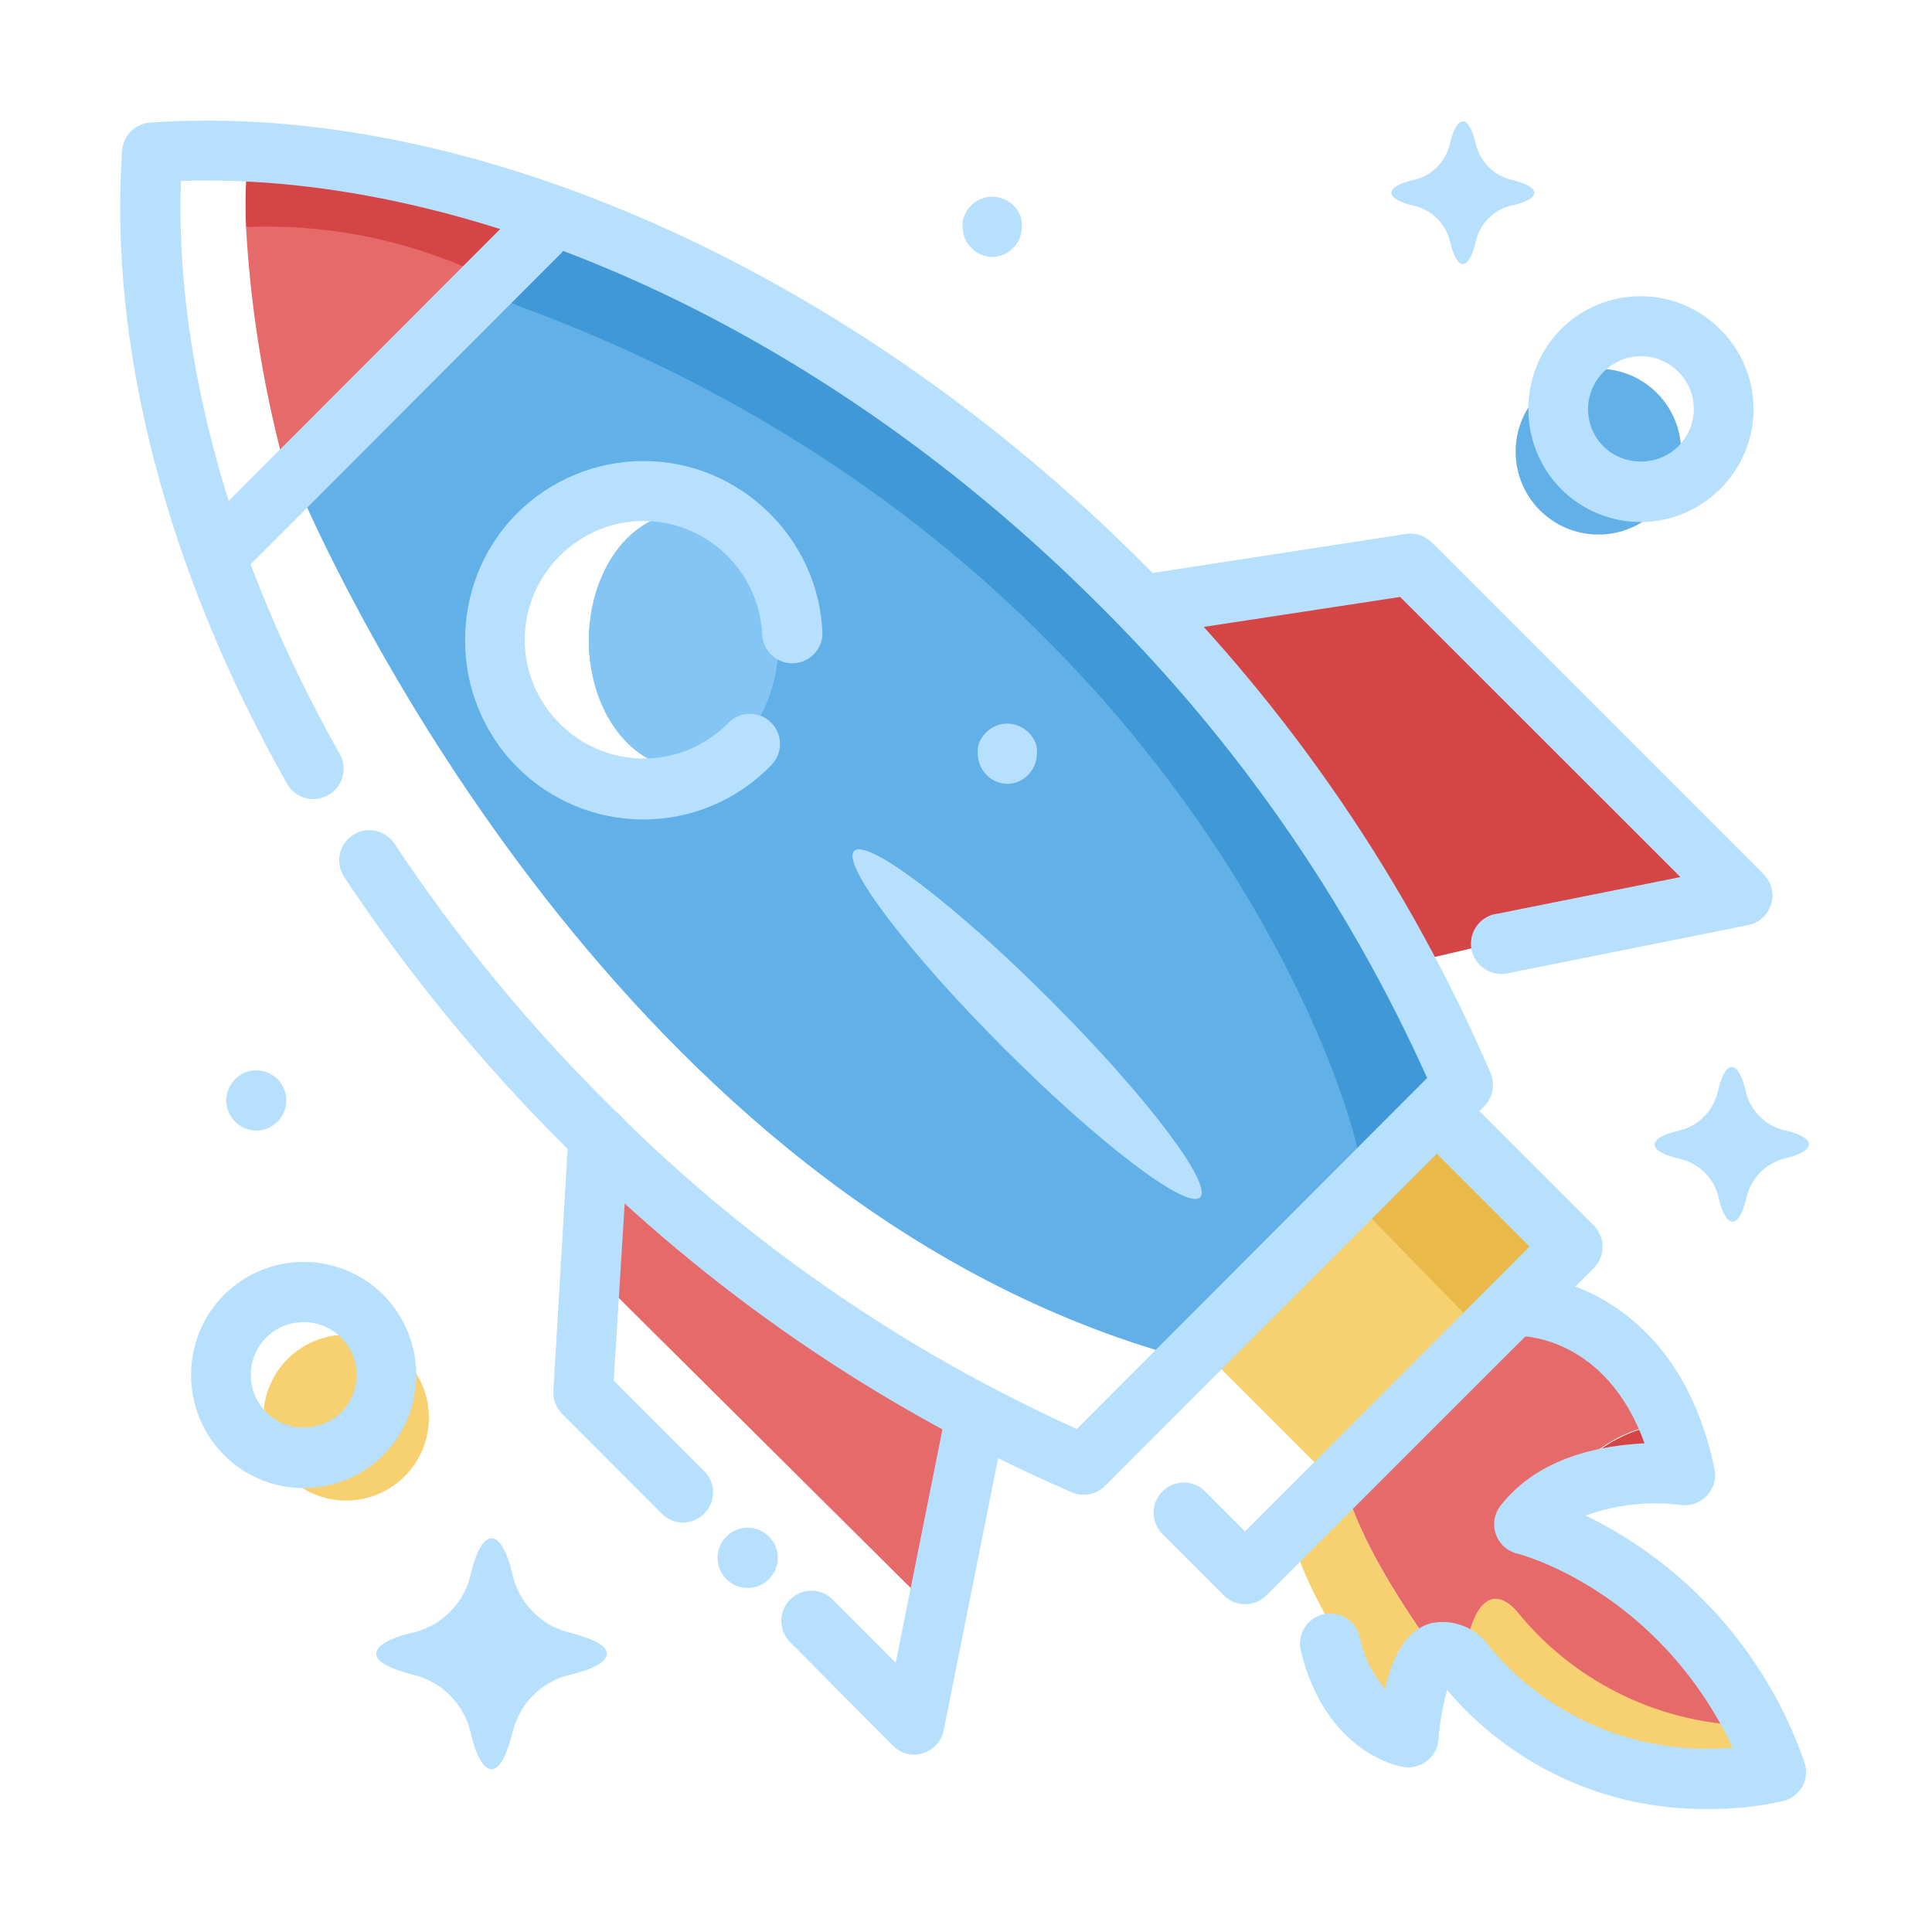
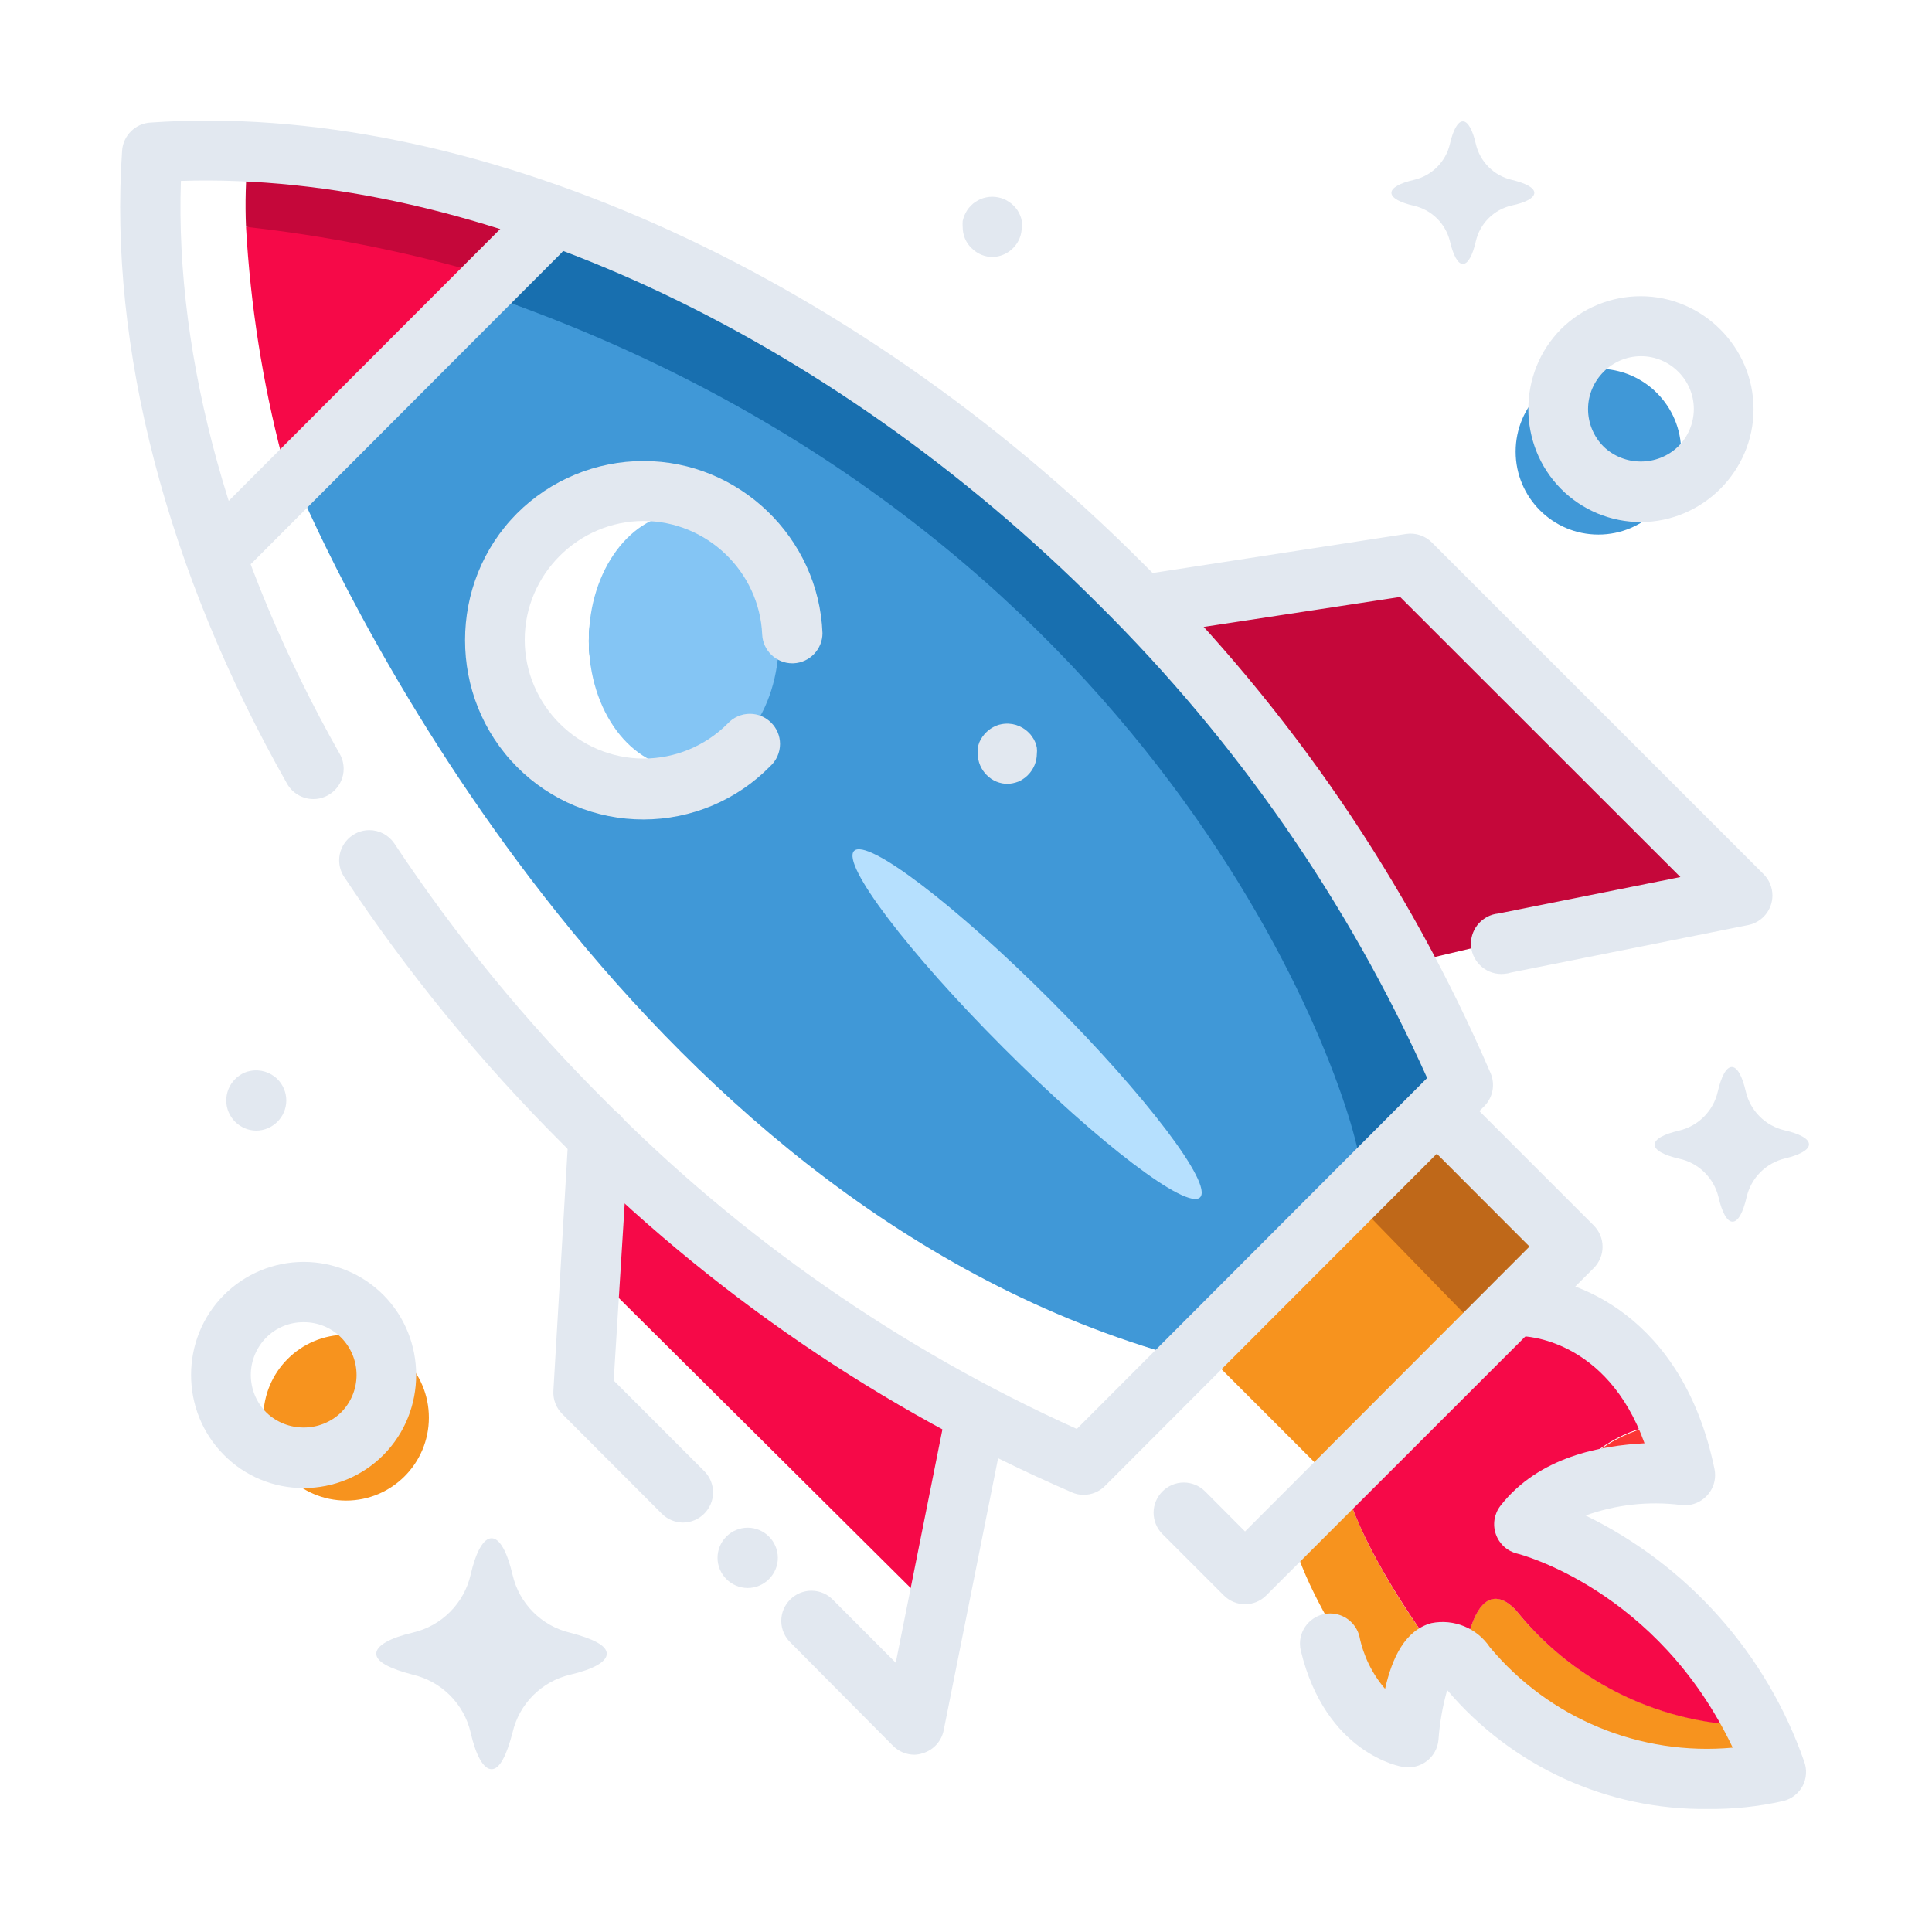
<svg xmlns="http://www.w3.org/2000/svg" width="100%" height="100%" viewBox="0 0 534 534" version="1.1" xml:space="preserve" style="fill-rule:evenodd;clip-rule:evenodd;stroke-linejoin:round;stroke-miterlimit:2;">
  <g>
-     <rect x="0" y="0" width="534" height="534" style="fill:none;" />
-     <g>
-       <path d="M356.958,424.083C362.625,447.417 389.125,480.167 389.125,480.167C390.625,464.083 393.875,458.292 397.042,456.875C388.708,445.583 375.417,425.458 371.542,409.583L356.958,424.083Z" style="fill:rgb(247,208,112);fill-rule:nonzero;" />
-       <path d="M419.625,445.833C419.625,445.833 408.583,430.708 404.375,459.5C404.631,459.775 404.868,460.067 405.083,460.375C439.958,502.583 490.583,489.542 490.583,489.542C488.967,485.196 487.089,480.952 484.958,476.833C459.666,476.747 435.689,465.37 419.625,445.833Z" style="fill:rgb(247,208,112);fill-rule:nonzero;" />
-       <path d="M379.167,329.333L331.25,372.083L367.25,408.083L412.5,362.667L379.167,329.333Z" style="fill:rgb(247,208,112);fill-rule:nonzero;" />
-       <ellipse cx="95.667" cy="391.833" rx="22.875" ry="22.917" style="fill:rgb(247,208,112);" />
-     </g>
-     <g>
-       <path d="M435.667,406.75C437.84,407.349 439.982,408.058 442.083,408.875C449.754,407.178 457.656,406.783 465.458,407.708C464.501,402.843 463.106,398.073 461.292,393.458C451.359,394.419 442.173,399.184 435.667,406.75Z" style="fill:rgb(214,69,69);fill-rule:nonzero;" />
-       <path d="M411.583,260.958L388.458,266.417L314.958,161.292L383.208,156.042L467.208,234.875L477.708,245.375L411.583,260.958" style="fill:rgb(214,69,69);fill-rule:nonzero;" />
-       <path d="M152.292,56.167C94.542,40.375 68.542,42.917 68.542,42.917C67.901,49.493 67.72,56.107 68,62.708C89.548,65.086 110.859,69.267 131.708,75.208C126.904,83.068 121.028,90.22 114.25,96.458C130.583,82.208 147.333,66.042 152.292,56.167Z" style="fill:rgb(214,69,69);fill-rule:nonzero;" />
-     </g>
-     <path d="M397.042,456.875C400.917,462.208 403.625,465.583 403.625,465.583C403.819,463.417 404.069,461.417 404.375,459.583C403.042,458.333 400,455.5 397.042,456.875Z" style="fill:rgb(214,69,69);fill-rule:nonzero;" />
-     <g>
-       <path d="M419.625,445.833C435.664,465.417 459.645,476.841 484.958,476.958C472.266,450.393 449.157,430.21 421.125,421.208C426.446,414.796 433.797,410.386 441.958,408.708C439.857,407.891 437.715,407.182 435.542,406.583C442.017,399.045 451.154,394.283 461.042,393.292C447.958,360.75 420.292,360.833 420.292,360.833L371.542,409.583C375.417,425.458 388.833,445.583 397.042,456.875C400.083,455.5 403.042,458.125 404.375,459.583C408.583,430.792 419.625,445.833 419.625,445.833ZM257.958,445.125L267.708,387.25C266.75,386.708 194.833,346.167 168,323.708L168,355.75L257.958,445.125Z" style="fill:rgb(230,106,106);fill-rule:nonzero;" />
-       <path d="M131.708,75.25C111.754,66.125 89.923,61.842 68,62.75C69.211,84.265 72.561,105.607 78,126.458C83.439,147.31 95.833,112.5 114.25,96.5C121.028,90.262 126.904,83.11 131.708,75.25Z" style="fill:rgb(230,106,106);fill-rule:nonzero;" />
-     </g>
-     <g>
-       <path d="M376.208,323.542L398.667,302.25C394.5,289.292 338.875,131.958 162.75,61.417L82.125,134.083C82.333,134.5 82.583,135.125 82.833,135.667L140.625,83.583C313.708,152.958 370.25,306.083 376.208,323.542Z" style="fill:rgb(64,152,215);fill-rule:nonzero;" />
-     </g>
-     <g>
-       <path d="M429.875,344.542L397.125,307.083L330.958,371.792L331.25,372.083L373.375,330.875L408.333,366.833L429.875,344.542Z" style="fill:rgb(233,185,73);fill-rule:nonzero;" />
-     </g>
-     <g>
-       <path d="M140.625,83.583L82.833,135.667C93.75,160.667 172.292,330.375 322.833,374.125L376.208,323.542C375,304.167 325,150 140.625,83.583ZM189,212.5C185.594,213.524 182.057,214.044 178.5,214.042C158.317,214.042 141.708,197.433 141.708,177.25C141.708,157.067 158.317,140.458 178.5,140.458C182.057,140.456 185.594,140.976 189,142C173.465,146.644 162.747,161.036 162.747,177.25C162.747,193.464 173.465,207.856 189,212.5Z" style="fill:rgb(98,176,232);fill-rule:nonzero;" />
-       <ellipse cx="441.792" cy="124.833" rx="22.875" ry="22.917" style="fill:rgb(98,176,232);" />
-     </g>
-     <g>
-       <ellipse cx="189" cy="177.042" rx="26.25" ry="35.25" style="fill:rgb(132,197,244);" />
-     </g>
-     <g>
-       <path d="M299.5,413.167C298.396,413.171 297.303,412.944 296.292,412.5C243.562,389.696 195.716,356.945 155.375,316.042C132.833,293.536 112.62,268.814 95.042,242.25C94.193,240.914 93.743,239.364 93.743,237.782C93.743,233.211 97.504,229.449 102.076,229.449C104.827,229.449 107.407,230.811 108.958,233.083C125.915,258.68 145.417,282.495 167.167,304.167C204.682,342.214 248.914,372.997 297.625,394.958L394.458,297.958C372.546,249.21 341.838,204.913 303.875,167.292C228.417,91.667 131.875,47.375 50,50C48.333,99.208 63.792,155.167 93.875,208.333C94.604,209.601 94.987,211.038 94.987,212.5C94.987,217.087 91.212,220.862 86.625,220.862C83.635,220.862 80.865,219.259 79.375,216.667C46.042,157.875 30,95.833 33.75,41.667C34.02,37.454 37.45,34.077 41.667,33.875C129.583,27.75 234.708,74.375 315.75,155.542C356.583,195.961 389.261,243.861 412,296.625C413.321,299.733 412.627,303.351 410.25,305.75L305.417,410.708C303.851,412.283 301.72,413.168 299.5,413.167Z" style="fill:rgb(182,224,254);fill-rule:nonzero;" />
-       <path d="M344.125,443.417C341.919,443.407 339.805,442.523 338.25,440.958L321.292,424C319.729,422.437 318.85,420.315 318.85,418.104C318.85,413.53 322.613,409.766 327.188,409.766C329.398,409.766 331.52,410.645 333.083,412.208L344.125,423.292L422.75,344.542L391.208,312.958C389.826,311.427 389.06,309.436 389.06,307.374C389.06,302.802 392.822,299.04 397.393,299.04C399.466,299.04 401.466,299.814 403,301.208L440.5,338.708C442.064,340.271 442.944,342.393 442.944,344.604C442.944,346.815 442.064,348.938 440.5,350.5L350,440.958C348.435,442.533 346.303,443.418 344.083,443.417L344.125,443.417ZM252.708,485C250.503,484.991 248.388,484.106 246.833,482.542L218.667,454.167C216.931,452.588 215.94,450.348 215.94,448.001C215.94,443.43 219.702,439.668 224.273,439.668C226.63,439.668 228.879,440.668 230.458,442.417L247.583,459.583L261.167,391.667C261.804,387.634 265.315,384.634 269.398,384.634C273.969,384.634 277.731,388.396 277.731,392.967C277.731,393.624 277.654,394.278 277.5,394.917L260.833,478.25C260.23,481.255 258.016,483.693 255.083,484.583C254.318,484.843 253.517,484.983 252.708,485ZM206.667,438.917L206.66,438.917C202.088,438.917 198.327,435.155 198.327,430.583C198.327,428.362 199.215,426.231 200.792,424.667C202.352,423.119 204.463,422.25 206.66,422.25C211.232,422.25 214.993,426.012 214.993,430.583C214.993,435.152 211.236,438.913 206.667,438.917ZM188.792,420.833C186.586,420.824 184.472,419.939 182.917,418.375L155.375,390.792C153.698,389.109 152.818,386.788 152.958,384.417L157.125,313.583C157.377,309.192 161.06,305.715 165.458,305.715C170.037,305.715 173.805,309.483 173.805,314.063C173.805,314.222 173.801,314.382 173.792,314.542L169.625,381.583L194.625,406.583C196.202,408.147 197.09,410.279 197.09,412.5C197.09,417.058 193.35,420.814 188.792,420.833ZM415.75,269.167C415.48,269.193 415.209,269.206 414.938,269.206C410.344,269.206 406.565,265.427 406.565,260.833C406.565,256.546 409.858,252.916 414.125,252.5L464.458,242.417L387,165L321.417,175C320.996,175.064 320.571,175.096 320.146,175.096C315.521,175.096 311.716,171.291 311.716,166.667C311.716,162.52 314.776,158.958 318.875,158.333L388.625,147.583C391.254,147.186 393.92,148.069 395.792,149.958L487.458,241.625C489.019,243.187 489.896,245.307 489.896,247.515C489.896,251.436 487.128,254.853 483.292,255.667L417.708,268.792C417.074,269 416.416,269.126 415.75,269.167ZM63.792,157.958C61.592,157.96 59.479,157.091 57.917,155.542C56.352,153.979 55.473,151.857 55.473,149.646C55.473,147.435 56.352,145.312 57.917,143.75L142.875,58.667C144.454,56.918 146.704,55.918 149.06,55.918C153.632,55.918 157.393,59.68 157.393,64.251C157.393,66.598 156.403,68.838 154.667,70.417L69.708,155.542C68.136,157.101 66.006,157.971 63.792,157.958ZM177.875,226.5C164.739,226.525 152.126,221.284 142.875,211.958C123.76,192.703 123.76,161.172 142.875,141.917C152.154,132.641 164.751,127.424 177.871,127.424C204.3,127.424 226.306,148.591 227.333,175C227.338,179.433 223.804,183.134 219.375,183.333C219.247,183.339 219.12,183.342 218.992,183.342C214.559,183.342 210.861,179.804 210.667,175.375C209.895,157.927 195.33,143.993 177.865,143.993C159.854,143.993 145.032,158.814 145.032,176.826C145.032,194.838 159.854,209.66 177.865,209.66C186.571,209.66 194.928,206.198 201.083,200.042C202.663,198.293 204.912,197.293 207.268,197.293C211.84,197.293 215.602,201.055 215.602,205.626C215.602,207.973 214.611,210.213 212.875,211.792C203.66,221.191 191.038,226.495 177.875,226.5Z" style="fill:rgb(182,224,254);fill-rule:nonzero;" />
-       <path d="M236.074,235.183C239.686,231.576 264.044,250.102 290.433,276.528C316.823,302.954 335.315,327.338 331.702,330.945C328.09,334.553 303.732,316.027 277.343,289.6C250.953,263.174 232.461,238.791 236.074,235.183Z" style="fill:rgb(182,224,254);" />
-       <path d="M472.125,500C444.397,500.366 417.913,488.294 400,467.125C398.72,471.641 397.91,476.276 397.583,480.958C397.36,483.248 396.198,485.346 394.375,486.75C392.553,488.154 390.229,488.742 387.958,488.375C387.083,488.375 366.417,484.667 359.542,456.25C359.387,455.609 359.308,454.951 359.308,454.292C359.308,449.718 363.072,445.954 367.646,445.954C371.483,445.954 374.849,448.603 375.75,452.333C376.835,457.679 379.274,462.658 382.833,466.792C384.792,458.167 388.375,450.583 395.625,448.625C401.854,447.367 408.259,450.009 411.792,455.292C428.226,475.001 453.362,485.393 478.917,483.042C458.083,439.208 419.75,429.5 419.375,429.417C416.629,428.758 414.397,426.747 413.458,424.083C412.512,421.419 412.983,418.448 414.708,416.208C425.375,402.5 442.792,399.542 454.542,398.917C444.042,369.75 421.208,369.333 420.625,369.333C416.053,369.333 412.292,365.572 412.292,361C412.292,356.428 416.053,352.667 420.625,352.667C435.167,352.667 465.125,363.625 473.875,406C473.994,406.564 474.053,407.139 474.053,407.715C474.053,412.286 470.292,416.048 465.72,416.048C465.312,416.048 464.904,416.018 464.5,415.958C455.643,414.865 446.651,415.864 438.25,418.875C466.561,432.678 488.291,457.137 498.667,486.875C499.488,489.082 499.336,491.536 498.25,493.625C497.142,495.705 495.203,497.22 492.917,497.792C486.095,499.332 479.118,500.073 472.125,500ZM424.083,53.292C424.083,51.875 421.667,50.625 417.833,49.708C412.914,48.568 409.057,44.711 407.917,39.792C407.042,35.958 405.75,33.542 404.333,33.542C402.917,33.542 401.625,35.958 400.75,39.792C399.61,44.711 395.753,48.568 390.833,49.708C387,50.583 384.583,51.875 384.583,53.292C384.583,54.708 387,56 390.833,56.875C395.715,58.004 399.56,61.8 400.75,66.667C401.667,70.542 402.917,72.958 404.333,72.958C405.75,72.958 407.042,70.542 407.917,66.667C409.053,61.753 412.915,57.907 417.833,56.792C421.667,56 424.083,54.708 424.083,53.292ZM167.708,457.083C167.708,454.792 163.833,452.917 157.625,451.292C149.687,449.441 143.476,443.197 141.667,435.25C140.208,429.042 138.167,425.167 135.875,425.167C133.583,425.167 131.5,429.042 130.083,435.25C128.254,443.192 122.026,449.42 114.083,451.25C107.875,452.708 104,454.792 104,457.083C104,459.375 107.875,461.25 114.083,462.875C122.021,464.714 128.245,470.937 130.083,478.875C131.5,485.083 133.583,489 135.875,489C138.167,489 140.042,485.083 141.667,478.875C143.49,470.944 149.698,464.719 157.625,462.875C163.833,461.417 167.708,459.375 167.708,457.083ZM500,316.292C500,314.75 497.417,313.375 493.25,312.417C487.941,311.18 483.778,307.018 482.542,301.708C481.583,297.542 480.208,294.917 478.667,294.917C477.125,294.917 475.75,297.542 474.792,301.708C473.583,307.049 469.415,311.25 464.083,312.5C459.917,313.458 457.333,314.833 457.333,316.375C457.333,317.917 459.917,319.292 464.083,320.25C469.466,321.4 473.725,325.562 475,330.917C475.958,335.083 477.333,337.667 478.875,337.667C480.417,337.667 481.792,335.083 482.75,330.917C483.964,325.587 488.133,321.401 493.458,320.167C497.417,319.208 500,317.833 500,316.292ZM278.583,216.667C277.497,216.667 276.421,216.454 275.417,216.042C274.397,215.624 273.475,214.999 272.708,214.208C271.144,212.653 270.259,210.539 270.25,208.333C270.188,207.793 270.188,207.248 270.25,206.708C270.359,206.169 270.512,205.639 270.708,205.125C270.931,204.631 271.196,204.157 271.5,203.708C272.119,202.812 272.895,202.036 273.792,201.417C274.255,201.112 274.743,200.848 275.25,200.625C275.743,200.41 276.261,200.256 276.792,200.167C279.515,199.633 282.332,200.494 284.292,202.458C284.695,202.825 285.045,203.246 285.333,203.708C285.653,204.147 285.919,204.623 286.125,205.125C286.34,205.633 286.494,206.164 286.583,206.708C286.645,207.248 286.645,207.793 286.583,208.333C286.574,210.539 285.689,212.653 284.125,214.208C283.758,214.611 283.338,214.962 282.875,215.25C282.436,215.57 281.96,215.835 281.458,216.042C280.435,216.441 279.348,216.652 278.25,216.667L278.583,216.667ZM274.417,71.042C273.33,71.042 272.255,70.829 271.25,70.417C270.235,69.99 269.314,69.367 268.542,68.583C267.752,67.832 267.127,66.923 266.708,65.917C266.29,64.899 266.078,63.809 266.083,62.708C266.042,62.167 266.042,61.624 266.083,61.083C266.206,60.543 266.373,60.013 266.583,59.5C266.792,59.007 267.043,58.533 267.333,58.083C267.634,57.63 267.984,57.211 268.375,56.833C268.742,56.43 269.162,56.08 269.625,55.792C270.088,55.487 270.576,55.223 271.083,55C271.583,54.804 272.099,54.65 272.625,54.542C273.698,54.328 274.802,54.328 275.875,54.542C276.415,54.65 276.944,54.804 277.458,55C277.952,55.223 278.426,55.488 278.875,55.792C279.343,56.09 279.776,56.439 280.167,56.833C280.546,57.222 280.895,57.64 281.208,58.083C281.499,58.533 281.75,59.007 281.958,59.5C282.174,60.008 282.328,60.539 282.417,61.083C282.478,61.623 282.478,62.168 282.417,62.708C282.422,63.809 282.21,64.899 281.792,65.917C280.497,69.02 277.446,71.049 274.083,71.042L274.417,71.042ZM70.833,312.5C66.275,312.481 62.535,308.725 62.535,304.167C62.535,301.966 63.407,299.852 64.958,298.292C65.325,297.889 65.746,297.538 66.208,297.25C66.647,296.93 67.123,296.665 67.625,296.458C68.133,296.243 68.664,296.089 69.208,296C71.931,295.467 74.748,296.328 76.708,298.292C78.26,299.852 79.132,301.966 79.132,304.167C79.132,308.725 75.392,312.481 70.833,312.5Z" style="fill:rgb(182,224,254);fill-rule:nonzero;" />
-       <path d="M453.542,144.292C445.254,144.312 437.295,141.008 431.458,135.125C419.42,122.976 419.42,103.107 431.458,90.958C437.304,85.143 445.223,81.875 453.468,81.875C470.589,81.875 484.677,95.963 484.677,113.083C484.677,130.176 470.634,144.252 453.542,144.292ZM453.542,98.458C445.525,98.467 438.933,105.066 438.933,113.083C438.933,116.977 440.488,120.714 443.25,123.458C448.955,128.933 458.087,128.933 463.792,123.458C466.59,120.716 468.169,116.959 468.169,113.042C468.169,105.041 461.586,98.458 453.586,98.458L453.542,98.458Z" style="fill:rgb(182,224,254);fill-rule:nonzero;" />
-       <path d="M83.917,411.292C75.64,411.32 67.691,408.014 61.875,402.125C49.793,389.996 49.793,370.088 61.875,357.958C67.714,352.091 75.659,348.788 83.938,348.788C92.216,348.788 100.161,352.091 106,357.958C118.038,370.107 118.038,389.976 106,402.125C100.163,408.008 92.204,411.312 83.917,411.292ZM83.917,365.458C80.082,365.424 76.389,366.925 73.667,369.625C70.889,372.378 69.325,376.131 69.325,380.042C69.325,383.952 70.889,387.705 73.667,390.458C79.372,395.933 88.503,395.933 94.208,390.458C96.986,387.705 98.55,383.952 98.55,380.042C98.55,376.131 96.986,372.378 94.208,369.625C91.47,366.923 87.764,365.422 83.917,365.458Z" style="fill:rgb(182,224,254);fill-rule:nonzero;" />
-     </g>
+     <path d="M356.958,424.083C362.625,447.417 389.125,480.167 389.125,480.167C390.625,464.083 393.875,458.292 397.042,456.875C388.708,445.583 375.417,425.458 371.542,409.583L356.958,424.083Z" style="fill:rgb(247,147,30);fill-rule:nonzero;" />
+     <path d="M435.667,406.75C437.84,407.349 439.982,408.058 442.083,408.875C449.754,407.178 457.656,406.783 465.458,407.708C464.501,402.843 463.106,398.073 461.292,393.458C451.359,394.419 442.173,399.184 435.667,406.75Z" style="fill:rgb(252,53,53);fill-rule:nonzero;" />
+     <path d="M419.625,445.833C419.625,445.833 408.583,430.708 404.375,459.5C404.631,459.775 404.868,460.067 405.083,460.375C439.958,502.583 490.583,489.542 490.583,489.542C488.967,485.196 487.089,480.952 484.958,476.833C459.666,476.747 435.689,465.37 419.625,445.833Z" style="fill:rgb(247,147,30);fill-rule:nonzero;" />
+     <path d="M397.042,456.875C400.917,462.208 403.625,465.583 403.625,465.583C403.819,463.417 404.069,461.417 404.375,459.583C403.042,458.333 400,455.5 397.042,456.875Z" style="fill:rgb(252,53,53);fill-rule:nonzero;" />
+     <path d="M419.625,445.833C435.664,465.417 459.645,476.841 484.958,476.958C472.266,450.393 449.157,430.21 421.125,421.208C426.446,414.796 433.797,410.386 441.958,408.708C439.857,407.891 437.715,407.182 435.542,406.583C442.017,399.045 451.154,394.283 461.042,393.292C447.958,360.75 420.292,360.833 420.292,360.833L371.542,409.583C375.417,425.458 388.833,445.583 397.042,456.875C400.083,455.5 403.042,458.125 404.375,459.583C408.583,430.792 419.625,445.833 419.625,445.833ZM257.958,445.125L267.708,387.25C266.75,386.708 194.833,346.167 168,323.708L168,355.75L257.958,445.125Z" style="fill:rgb(246,9,72);fill-rule:nonzero;" />
+     <path d="M411.583,260.958L388.458,266.417L314.958,161.292L383.208,156.042L467.208,234.875L477.708,245.375L411.583,260.958" style="fill:rgb(197,7,58);fill-rule:nonzero;" />
+     <path d="M376.208,323.542L398.667,302.25C394.5,289.292 338.875,131.958 162.75,61.417L82.125,134.083C82.333,134.5 82.583,135.125 82.833,135.667L140.625,83.583C313.708,152.958 370.25,306.083 376.208,323.542Z" style="fill:rgb(24,111,175);fill-rule:nonzero;" />
+     <path d="M379.167,329.333L331.25,372.083L367.25,408.083L412.5,362.667L379.167,329.333Z" style="fill:rgb(247,147,30);fill-rule:nonzero;" />
+     <path d="M429.875,344.542L397.125,307.083L330.958,371.792L331.25,372.083L373.375,330.875L408.333,366.833L429.875,344.542Z" style="fill:rgb(191,104,25);fill-rule:nonzero;" />
+     <path d="M131.708,75.25C111.754,66.125 89.923,61.842 68,62.75C69.211,84.265 72.561,105.607 78,126.458C83.439,147.31 95.833,112.5 114.25,96.5C121.028,90.262 126.904,83.11 131.708,75.25Z" style="fill:rgb(246,9,72);fill-rule:nonzero;" />
+     <path d="M152.292,56.167C94.542,40.375 68.542,42.917 68.542,42.917C67.901,49.493 67.72,56.107 68,62.708C89.548,65.086 110.859,69.267 131.708,75.208C126.904,83.068 121.028,90.22 114.25,96.458C130.583,82.208 147.333,66.042 152.292,56.167Z" style="fill:rgb(197,7,58);fill-rule:nonzero;" />
+     <path d="M140.625,83.583L82.833,135.667C93.75,160.667 172.292,330.375 322.833,374.125L376.208,323.542C375,304.167 325,150 140.625,83.583ZM189,212.5C185.594,213.524 182.057,214.044 178.5,214.042C158.317,214.042 141.708,197.433 141.708,177.25C141.708,157.067 158.317,140.458 178.5,140.458C182.057,140.456 185.594,140.976 189,142C173.465,146.644 162.747,161.036 162.747,177.25C162.747,193.464 173.465,207.856 189,212.5Z" style="fill:rgb(64,152,215);fill-rule:nonzero;" />
+     <ellipse cx="189" cy="177.042" rx="26.25" ry="35.25" style="fill:rgb(132,197,244);" />
+     <path d="M299.5,413.167C298.396,413.171 297.303,412.944 296.292,412.5C243.562,389.696 195.716,356.945 155.375,316.042C132.833,293.536 112.62,268.814 95.042,242.25C94.193,240.914 93.743,239.364 93.743,237.782C93.743,233.211 97.504,229.449 102.076,229.449C104.827,229.449 107.407,230.811 108.958,233.083C125.915,258.68 145.417,282.495 167.167,304.167C204.682,342.214 248.914,372.997 297.625,394.958L394.458,297.958C372.546,249.21 341.838,204.913 303.875,167.292C228.417,91.667 131.875,47.375 50,50C48.333,99.208 63.792,155.167 93.875,208.333C94.604,209.601 94.987,211.038 94.987,212.5C94.987,217.087 91.212,220.862 86.625,220.862C83.635,220.862 80.865,219.259 79.375,216.667C46.042,157.875 30,95.833 33.75,41.667C34.02,37.454 37.45,34.077 41.667,33.875C129.583,27.75 234.708,74.375 315.75,155.542C356.583,195.961 389.261,243.861 412,296.625C413.321,299.733 412.627,303.351 410.25,305.75L305.417,410.708C303.851,412.283 301.72,413.168 299.5,413.167Z" style="fill:rgb(226,232,240);fill-rule:nonzero;" />
+     <path d="M344.125,443.417C341.919,443.407 339.805,442.523 338.25,440.958L321.292,424C319.729,422.437 318.85,420.315 318.85,418.104C318.85,413.53 322.613,409.766 327.188,409.766C329.398,409.766 331.52,410.645 333.083,412.208L344.125,423.292L422.75,344.542L391.208,312.958C389.826,311.427 389.06,309.436 389.06,307.374C389.06,302.802 392.822,299.04 397.393,299.04C399.466,299.04 401.466,299.814 403,301.208L440.5,338.708C442.064,340.271 442.944,342.393 442.944,344.604C442.944,346.815 442.064,348.938 440.5,350.5L350,440.958C348.435,442.533 346.303,443.418 344.083,443.417L344.125,443.417ZM252.708,485C250.503,484.991 248.388,484.106 246.833,482.542L218.667,454.167C216.931,452.588 215.94,450.348 215.94,448.001C215.94,443.43 219.702,439.668 224.273,439.668C226.63,439.668 228.879,440.668 230.458,442.417L247.583,459.583L261.167,391.667C261.804,387.634 265.315,384.634 269.398,384.634C273.969,384.634 277.731,388.396 277.731,392.967C277.731,393.624 277.654,394.278 277.5,394.917L260.833,478.25C260.23,481.255 258.016,483.693 255.083,484.583C254.318,484.843 253.517,484.983 252.708,485ZM206.667,438.917L206.66,438.917C202.088,438.917 198.327,435.155 198.327,430.583C198.327,428.362 199.215,426.231 200.792,424.667C202.352,423.119 204.463,422.25 206.66,422.25C211.232,422.25 214.993,426.012 214.993,430.583C214.993,435.152 211.236,438.913 206.667,438.917ZM188.792,420.833C186.586,420.824 184.472,419.939 182.917,418.375L155.375,390.792C153.698,389.109 152.818,386.788 152.958,384.417L157.125,313.583C157.377,309.192 161.06,305.715 165.458,305.715C170.037,305.715 173.805,309.483 173.805,314.063C173.805,314.222 173.801,314.382 173.792,314.542L169.625,381.583L194.625,406.583C196.202,408.147 197.09,410.279 197.09,412.5C197.09,417.058 193.35,420.814 188.792,420.833ZM415.75,269.167C415.48,269.193 415.209,269.206 414.938,269.206C410.344,269.206 406.565,265.427 406.565,260.833C406.565,256.546 409.858,252.916 414.125,252.5L464.458,242.417L387,165L321.417,175C320.996,175.064 320.571,175.096 320.146,175.096C315.521,175.096 311.716,171.291 311.716,166.667C311.716,162.52 314.776,158.958 318.875,158.333L388.625,147.583C391.254,147.186 393.92,148.069 395.792,149.958L487.458,241.625C489.019,243.187 489.896,245.307 489.896,247.515C489.896,251.436 487.128,254.853 483.292,255.667L417.708,268.792C417.074,269 416.416,269.126 415.75,269.167ZM63.792,157.958C61.592,157.96 59.479,157.091 57.917,155.542C56.352,153.979 55.473,151.857 55.473,149.646C55.473,147.435 56.352,145.312 57.917,143.75L142.875,58.667C144.454,56.918 146.704,55.918 149.06,55.918C153.632,55.918 157.393,59.68 157.393,64.251C157.393,66.598 156.403,68.838 154.667,70.417L69.708,155.542C68.136,157.101 66.006,157.971 63.792,157.958ZM177.875,226.5C164.739,226.525 152.126,221.284 142.875,211.958C123.76,192.703 123.76,161.172 142.875,141.917C152.154,132.641 164.751,127.424 177.871,127.424C204.3,127.424 226.306,148.591 227.333,175C227.338,179.433 223.804,183.134 219.375,183.333C219.247,183.339 219.12,183.342 218.992,183.342C214.559,183.342 210.861,179.804 210.667,175.375C209.895,157.927 195.33,143.993 177.865,143.993C159.854,143.993 145.032,158.814 145.032,176.826C145.032,194.838 159.854,209.66 177.865,209.66C186.571,209.66 194.928,206.198 201.083,200.042C202.663,198.293 204.912,197.293 207.268,197.293C211.84,197.293 215.602,201.055 215.602,205.626C215.602,207.973 214.611,210.213 212.875,211.792C203.66,221.191 191.038,226.495 177.875,226.5Z" style="fill:rgb(226,232,240);fill-rule:nonzero;" />
+     <path d="M236.074,235.183C239.686,231.576 264.044,250.102 290.433,276.528C316.823,302.954 335.315,327.338 331.702,330.945C328.09,334.553 303.732,316.027 277.343,289.6C250.953,263.174 232.461,238.791 236.074,235.183Z" style="fill:rgb(182,224,254);" />
+     <path d="M472.125,500C444.397,500.366 417.913,488.294 400,467.125C398.72,471.641 397.91,476.276 397.583,480.958C397.36,483.248 396.198,485.346 394.375,486.75C392.553,488.154 390.229,488.742 387.958,488.375C387.083,488.375 366.417,484.667 359.542,456.25C359.387,455.609 359.308,454.951 359.308,454.292C359.308,449.718 363.072,445.954 367.646,445.954C371.483,445.954 374.849,448.603 375.75,452.333C376.835,457.679 379.274,462.658 382.833,466.792C384.792,458.167 388.375,450.583 395.625,448.625C401.854,447.367 408.259,450.009 411.792,455.292C428.226,475.001 453.362,485.393 478.917,483.042C458.083,439.208 419.75,429.5 419.375,429.417C416.629,428.758 414.397,426.747 413.458,424.083C412.512,421.419 412.983,418.448 414.708,416.208C425.375,402.5 442.792,399.542 454.542,398.917C444.042,369.75 421.208,369.333 420.625,369.333C416.053,369.333 412.292,365.572 412.292,361C412.292,356.428 416.053,352.667 420.625,352.667C435.167,352.667 465.125,363.625 473.875,406C473.994,406.564 474.053,407.139 474.053,407.715C474.053,412.286 470.292,416.048 465.72,416.048C465.312,416.048 464.904,416.018 464.5,415.958C455.643,414.865 446.651,415.864 438.25,418.875C466.561,432.678 488.291,457.137 498.667,486.875C499.488,489.082 499.336,491.536 498.25,493.625C497.142,495.705 495.203,497.22 492.917,497.792C486.095,499.332 479.118,500.073 472.125,500ZM424.083,53.292C424.083,51.875 421.667,50.625 417.833,49.708C412.914,48.568 409.057,44.711 407.917,39.792C407.042,35.958 405.75,33.542 404.333,33.542C402.917,33.542 401.625,35.958 400.75,39.792C399.61,44.711 395.753,48.568 390.833,49.708C387,50.583 384.583,51.875 384.583,53.292C384.583,54.708 387,56 390.833,56.875C395.715,58.004 399.56,61.8 400.75,66.667C401.667,70.542 402.917,72.958 404.333,72.958C405.75,72.958 407.042,70.542 407.917,66.667C409.053,61.753 412.915,57.907 417.833,56.792C421.667,56 424.083,54.708 424.083,53.292ZM167.708,457.083C167.708,454.792 163.833,452.917 157.625,451.292C149.687,449.441 143.476,443.197 141.667,435.25C140.208,429.042 138.167,425.167 135.875,425.167C133.583,425.167 131.5,429.042 130.083,435.25C128.254,443.192 122.026,449.42 114.083,451.25C107.875,452.708 104,454.792 104,457.083C104,459.375 107.875,461.25 114.083,462.875C122.021,464.714 128.245,470.937 130.083,478.875C131.5,485.083 133.583,489 135.875,489C138.167,489 140.042,485.083 141.667,478.875C143.49,470.944 149.698,464.719 157.625,462.875C163.833,461.417 167.708,459.375 167.708,457.083ZM500,316.292C500,314.75 497.417,313.375 493.25,312.417C487.941,311.18 483.778,307.018 482.542,301.708C481.583,297.542 480.208,294.917 478.667,294.917C477.125,294.917 475.75,297.542 474.792,301.708C473.583,307.049 469.415,311.25 464.083,312.5C459.917,313.458 457.333,314.833 457.333,316.375C457.333,317.917 459.917,319.292 464.083,320.25C469.466,321.4 473.725,325.562 475,330.917C475.958,335.083 477.333,337.667 478.875,337.667C480.417,337.667 481.792,335.083 482.75,330.917C483.964,325.587 488.133,321.401 493.458,320.167C497.417,319.208 500,317.833 500,316.292ZM278.583,216.667C277.497,216.667 276.421,216.454 275.417,216.042C274.397,215.624 273.475,214.999 272.708,214.208C271.144,212.653 270.259,210.539 270.25,208.333C270.188,207.793 270.188,207.248 270.25,206.708C270.359,206.169 270.512,205.639 270.708,205.125C270.931,204.631 271.196,204.157 271.5,203.708C272.119,202.812 272.895,202.036 273.792,201.417C274.255,201.112 274.743,200.848 275.25,200.625C275.743,200.41 276.261,200.256 276.792,200.167C279.515,199.633 282.332,200.494 284.292,202.458C284.695,202.825 285.045,203.246 285.333,203.708C285.653,204.147 285.919,204.623 286.125,205.125C286.34,205.633 286.494,206.164 286.583,206.708C286.645,207.248 286.645,207.793 286.583,208.333C286.574,210.539 285.689,212.653 284.125,214.208C283.758,214.611 283.338,214.962 282.875,215.25C282.436,215.57 281.96,215.835 281.458,216.042C280.435,216.441 279.348,216.652 278.25,216.667L278.583,216.667ZM274.417,71.042C273.33,71.042 272.255,70.829 271.25,70.417C270.235,69.99 269.314,69.367 268.542,68.583C267.752,67.832 267.127,66.923 266.708,65.917C266.29,64.899 266.078,63.809 266.083,62.708C266.042,62.167 266.042,61.624 266.083,61.083C266.206,60.543 266.373,60.013 266.583,59.5C266.792,59.007 267.043,58.533 267.333,58.083C267.634,57.63 267.984,57.211 268.375,56.833C268.742,56.43 269.162,56.08 269.625,55.792C270.088,55.487 270.576,55.223 271.083,55C271.583,54.804 272.099,54.65 272.625,54.542C273.698,54.328 274.802,54.328 275.875,54.542C276.415,54.65 276.944,54.804 277.458,55C277.952,55.223 278.426,55.488 278.875,55.792C279.343,56.09 279.776,56.439 280.167,56.833C280.546,57.222 280.895,57.64 281.208,58.083C281.499,58.533 281.75,59.007 281.958,59.5C282.174,60.008 282.328,60.539 282.417,61.083C282.478,61.623 282.478,62.168 282.417,62.708C282.422,63.809 282.21,64.899 281.792,65.917C280.497,69.02 277.446,71.049 274.083,71.042L274.417,71.042ZM70.833,312.5C66.275,312.481 62.535,308.725 62.535,304.167C62.535,301.966 63.407,299.852 64.958,298.292C65.325,297.889 65.746,297.538 66.208,297.25C66.647,296.93 67.123,296.665 67.625,296.458C68.133,296.243 68.664,296.089 69.208,296C71.931,295.467 74.748,296.328 76.708,298.292C78.26,299.852 79.132,301.966 79.132,304.167C79.132,308.725 75.392,312.481 70.833,312.5Z" style="fill:rgb(226,232,240);fill-rule:nonzero;" />
+     <ellipse cx="441.792" cy="124.833" rx="22.875" ry="22.917" style="fill:rgb(64,152,215);" />
+     <path d="M453.542,144.292C445.254,144.312 437.295,141.008 431.458,135.125C419.42,122.976 419.42,103.107 431.458,90.958C437.304,85.143 445.223,81.875 453.468,81.875C470.589,81.875 484.677,95.963 484.677,113.083C484.677,130.176 470.634,144.252 453.542,144.292ZM453.542,98.458C445.525,98.467 438.933,105.066 438.933,113.083C438.933,116.977 440.488,120.714 443.25,123.458C448.955,128.933 458.087,128.933 463.792,123.458C466.59,120.716 468.169,116.959 468.169,113.042C468.169,105.041 461.586,98.458 453.586,98.458L453.542,98.458Z" style="fill:rgb(226,232,240);fill-rule:nonzero;" />
+     <ellipse cx="95.667" cy="391.833" rx="22.875" ry="22.917" style="fill:rgb(247,147,30);" />
+     <path d="M83.917,411.292C75.64,411.32 67.691,408.014 61.875,402.125C49.793,389.996 49.793,370.088 61.875,357.958C67.714,352.091 75.659,348.788 83.938,348.788C92.216,348.788 100.161,352.091 106,357.958C118.038,370.107 118.038,389.976 106,402.125C100.163,408.008 92.204,411.312 83.917,411.292ZM83.917,365.458C80.082,365.424 76.389,366.925 73.667,369.625C70.889,372.378 69.325,376.131 69.325,380.042C69.325,383.952 70.889,387.705 73.667,390.458C79.372,395.933 88.503,395.933 94.208,390.458C96.986,387.705 98.55,383.952 98.55,380.042C98.55,376.131 96.986,372.378 94.208,369.625C91.47,366.923 87.764,365.422 83.917,365.458Z" style="fill:rgb(226,232,240);fill-rule:nonzero;" />
  </g>
</svg>
